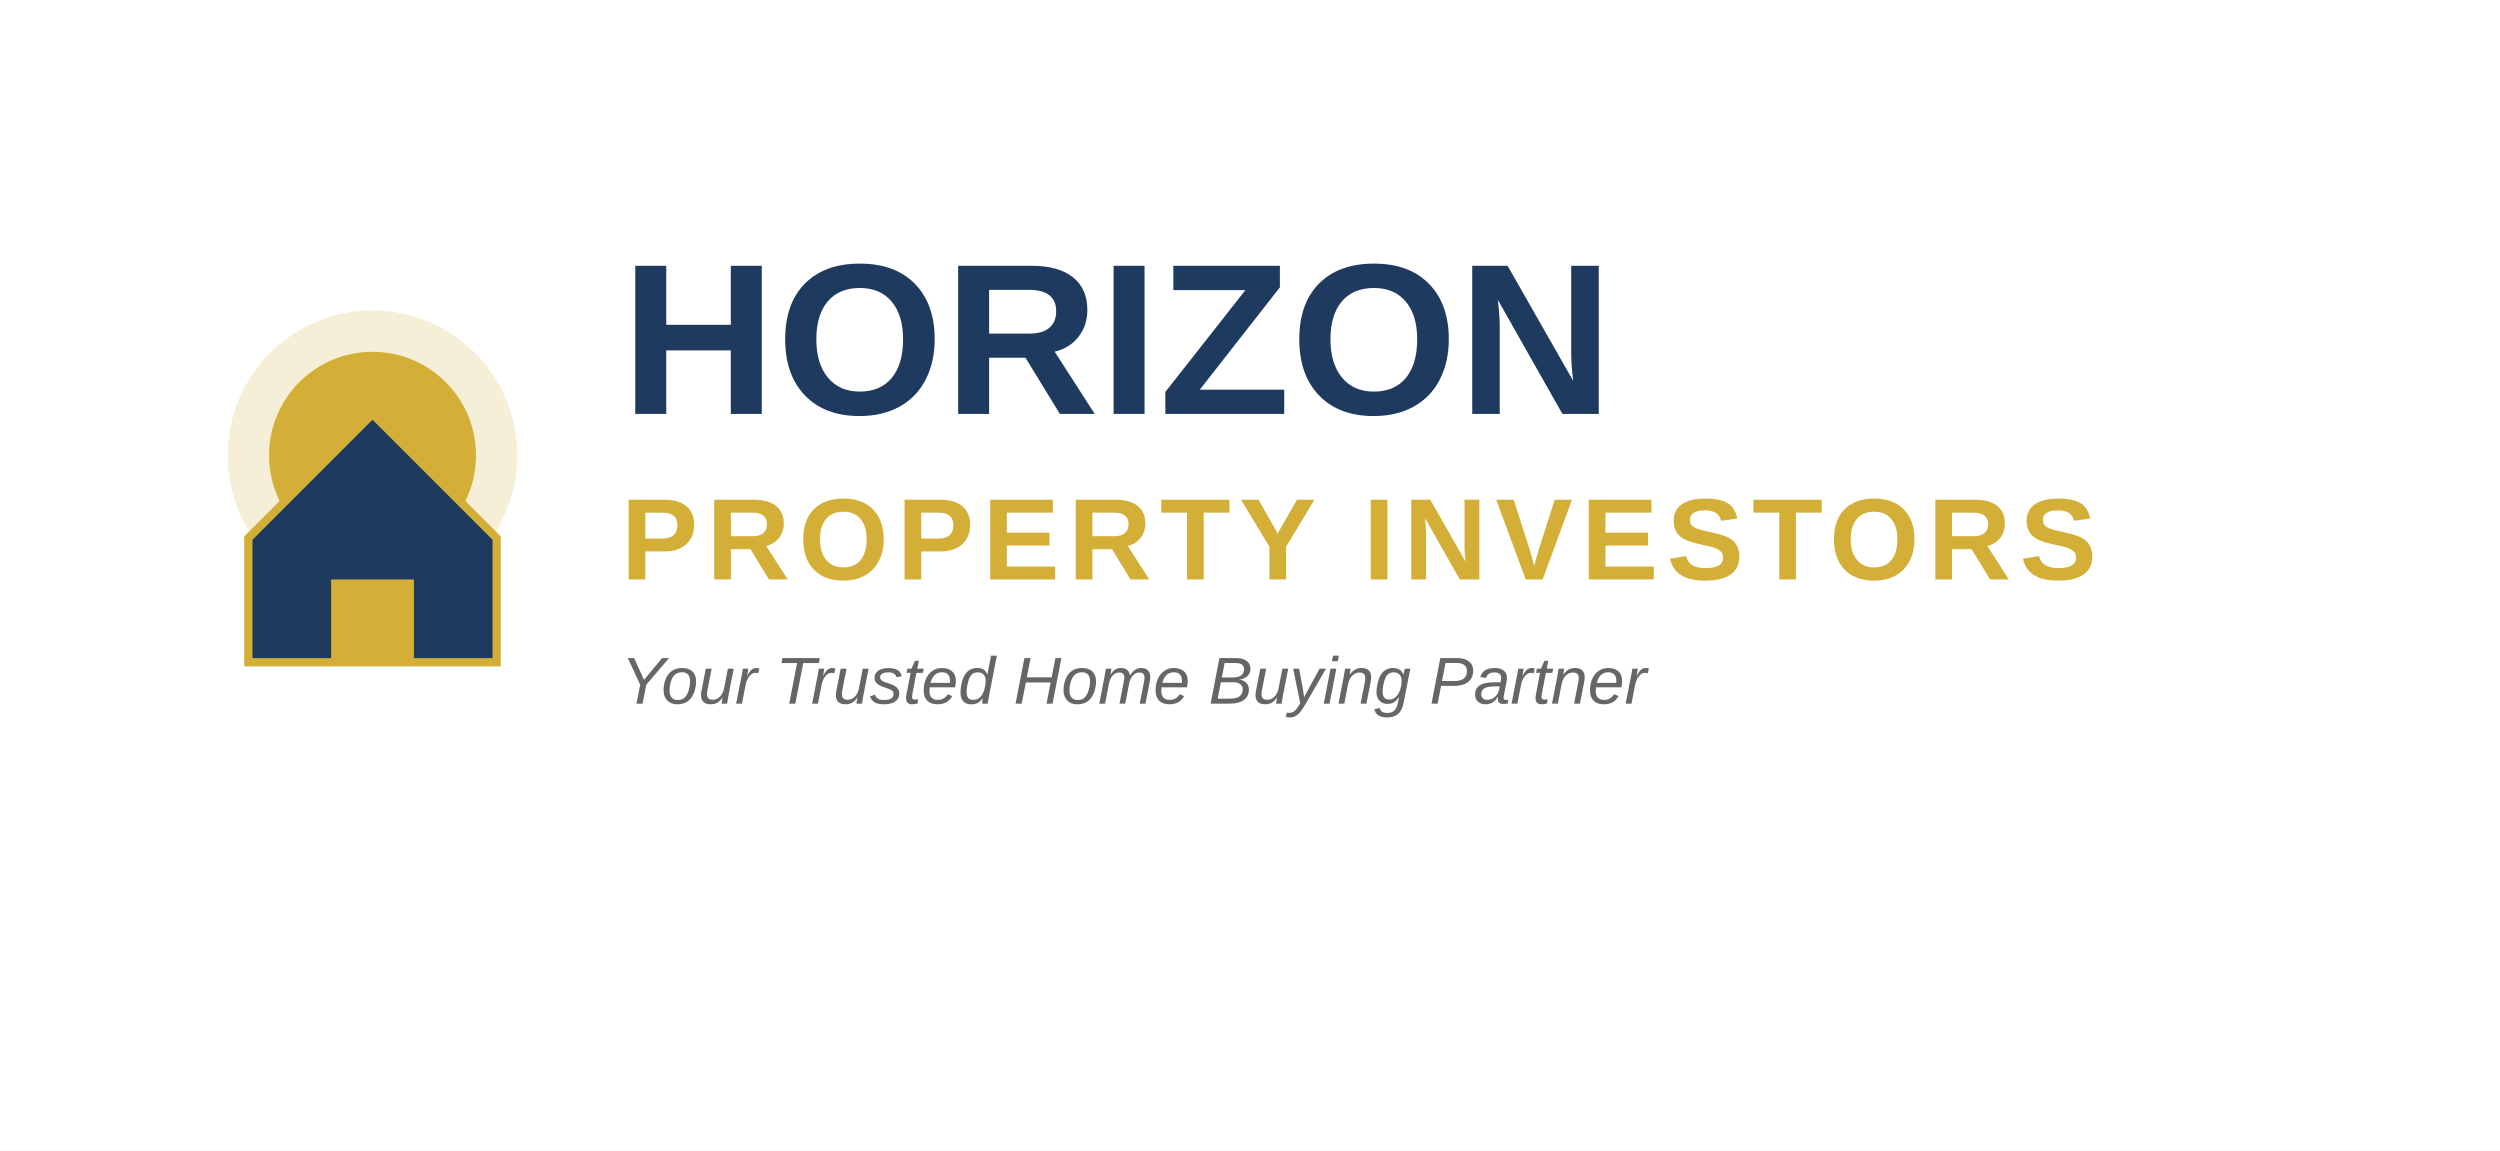
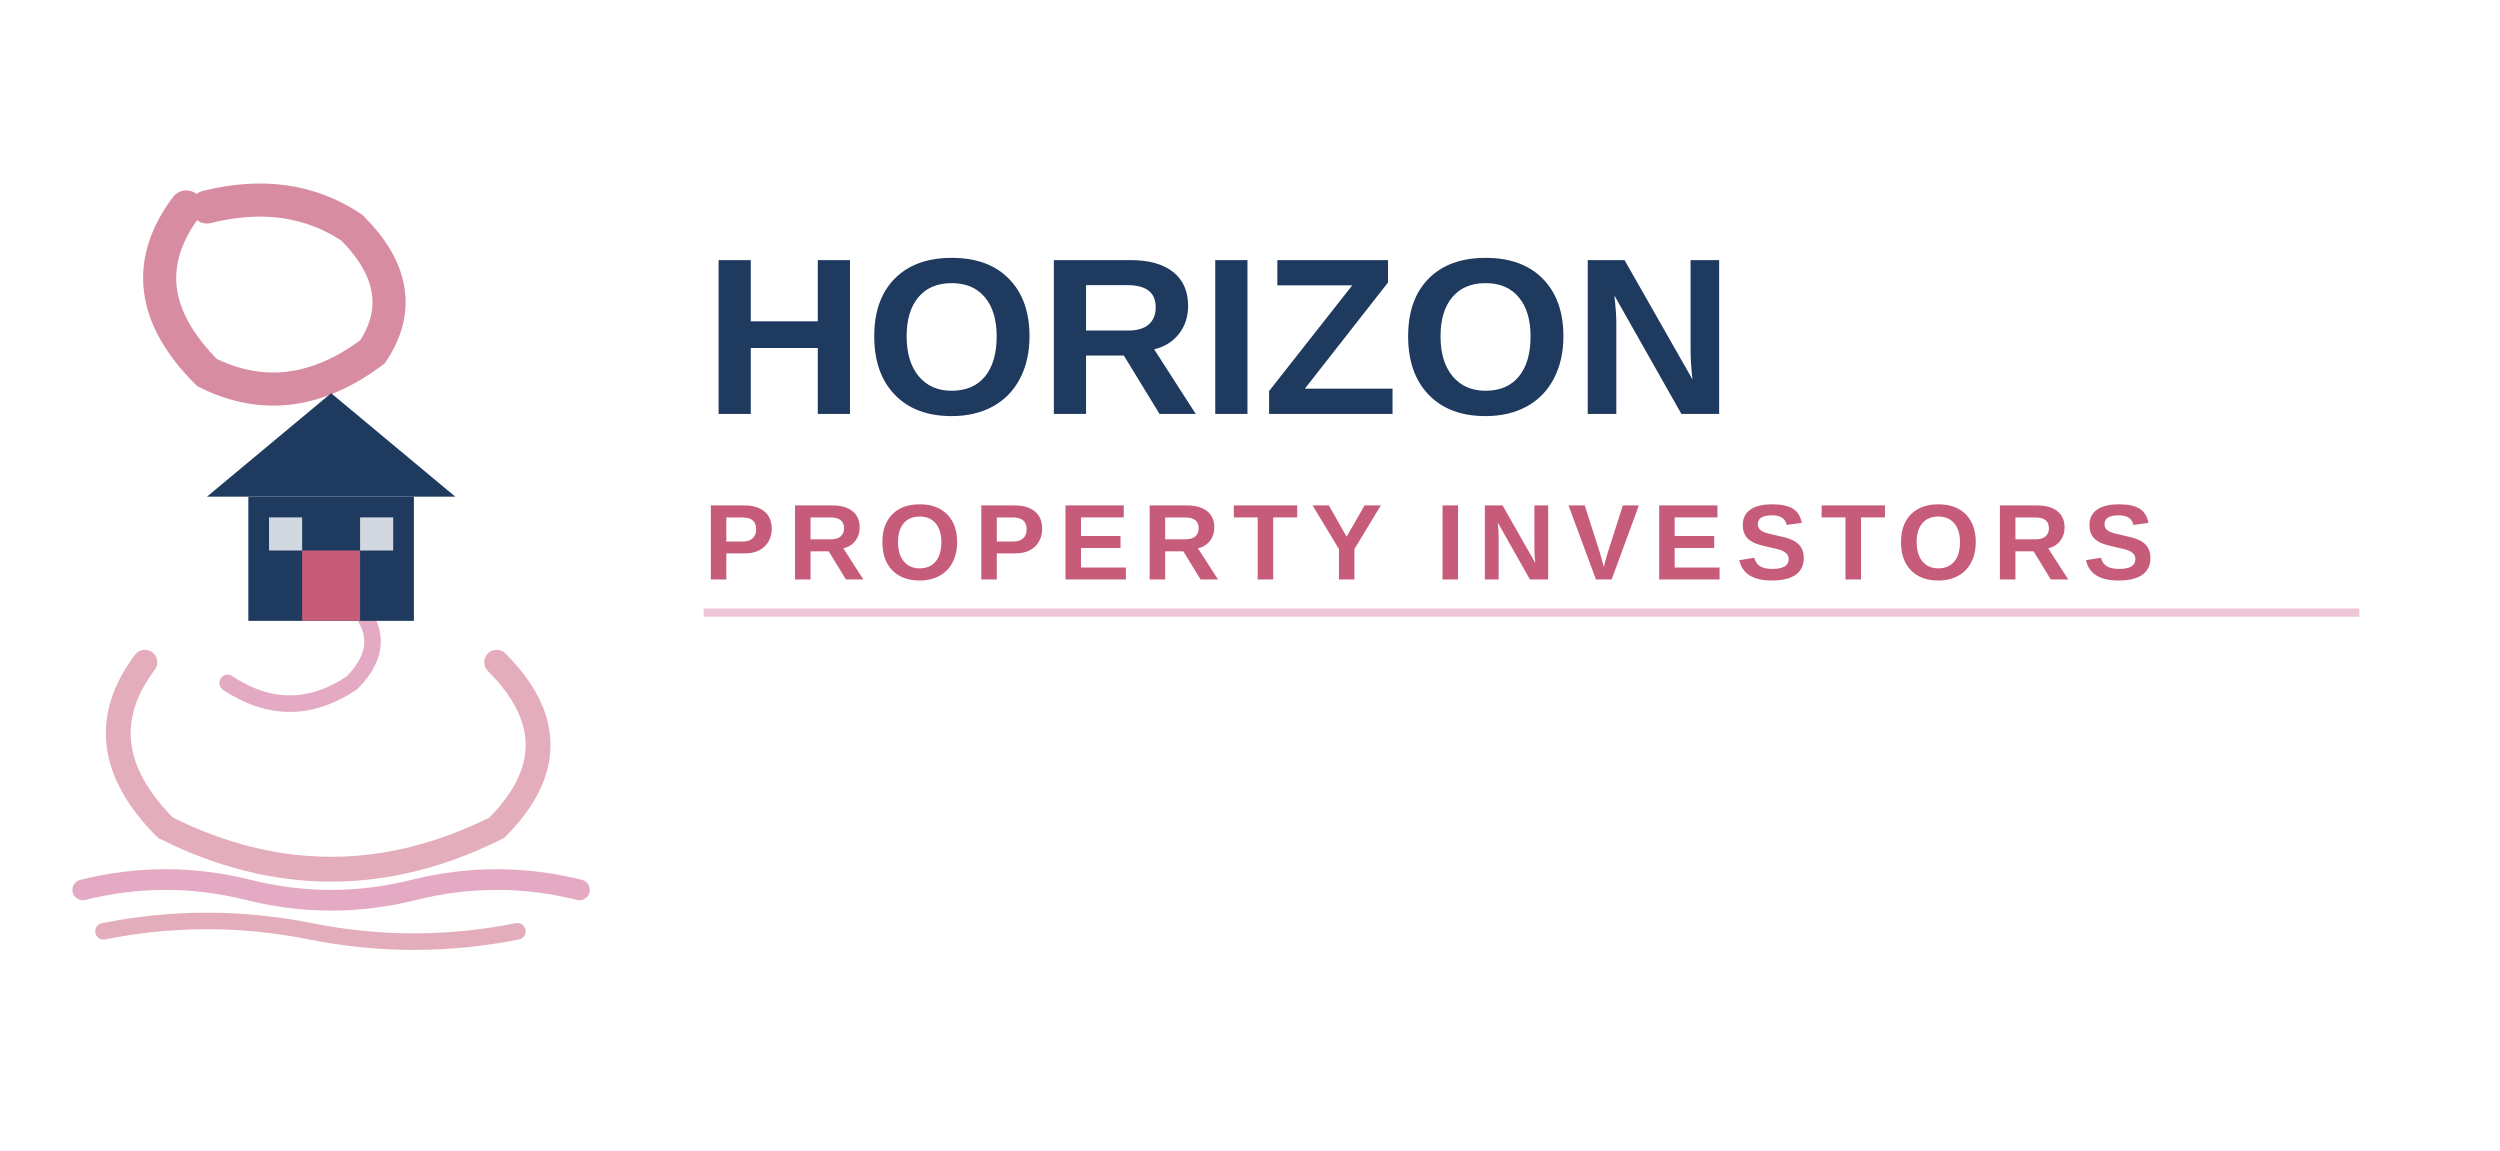
<svg xmlns="http://www.w3.org/2000/svg" width="604" height="278" viewBox="0 0 604 278">
  <rect width="604" height="278" fill="white" />
-   <g transform="translate(30, 50)">
-     <circle cx="60" cy="60" r="35" fill="#D4AF37" opacity="0.2" />
-     <circle cx="60" cy="60" r="25" fill="#D4AF37" />
-     <path d="M 30 80 L 60 50 L 90 80 L 90 110 L 30 110 Z" fill="#1e3a5f" stroke="#D4AF37" stroke-width="2" />
-     <rect x="50" y="90" width="20" height="20" fill="#D4AF37" />
+   <path d="M 45 50 Q 30 70, 50 90 Q 70 100, 90 85 Q 100 70, 85 55 Q 70 45, 50 50" fill="none" stroke="#C75B7A" stroke-width="8" stroke-linecap="round" opacity="0.7" />
+   <path d="M 35 160 Q 20 180, 40 200 Q 80 220, 120 200 Q 140 180, 120 160" fill="none" stroke="#C75B7A" stroke-width="6" stroke-linecap="round" opacity="0.5" />
+   <path d="M 55 165 Q 70 175, 85 165 Q 95 155, 85 145" fill="none" stroke="#D4729B" stroke-width="4" stroke-linecap="round" opacity="0.6" />
+   <g transform="translate(45, 95)">
+     <path d="M 5 25 L 35 0 L 65 25 Z" fill="#1e3a5f" />
+     <rect x="15" y="25" width="40" height="30" fill="#1e3a5f" />
+     <rect x="28" y="38" width="14" height="17" fill="#C75B7A" />
+     <rect x="20" y="30" width="8" height="8" fill="white" opacity="0.8" />
+     <rect x="42" y="30" width="8" height="8" fill="white" opacity="0.8" />
  </g>
-   <text x="150" y="100" font-family="Arial, sans-serif" font-size="52" font-weight="bold" fill="#1e3a5f">
+   <path d="M 20 215 Q 40 210, 60 215 T 100 215 T 140 215" fill="none" stroke="#D4729B" stroke-width="5" stroke-linecap="round" opacity="0.6" />
+   <path d="M 25 225 Q 50 220, 75 225 T 125 225" fill="none" stroke="#C75B7A" stroke-width="4" stroke-linecap="round" opacity="0.5" />
+   <text x="170" y="100" font-family="'Arial', 'Helvetica', sans-serif" font-size="54" font-weight="bold" fill="#1e3a5f">
    HORIZON
  </text>
-   <text x="150" y="140" font-family="Arial, sans-serif" font-size="28" font-weight="600" fill="#D4AF37" letter-spacing="2">
+   <text x="170" y="140" font-family="'Arial', 'Helvetica', sans-serif" font-size="26" font-weight="600" fill="#C75B7A" letter-spacing="3">
    PROPERTY INVESTORS
  </text>
-   <text x="150" y="170" font-family="Arial, sans-serif" font-size="16" fill="#666666" font-style="italic">
-     Your Trusted Home Buying Partner
-   </text>
+   <line x1="170" y1="148" x2="570" y2="148" stroke="#D4729B" stroke-width="2" opacity="0.4" />
</svg>
